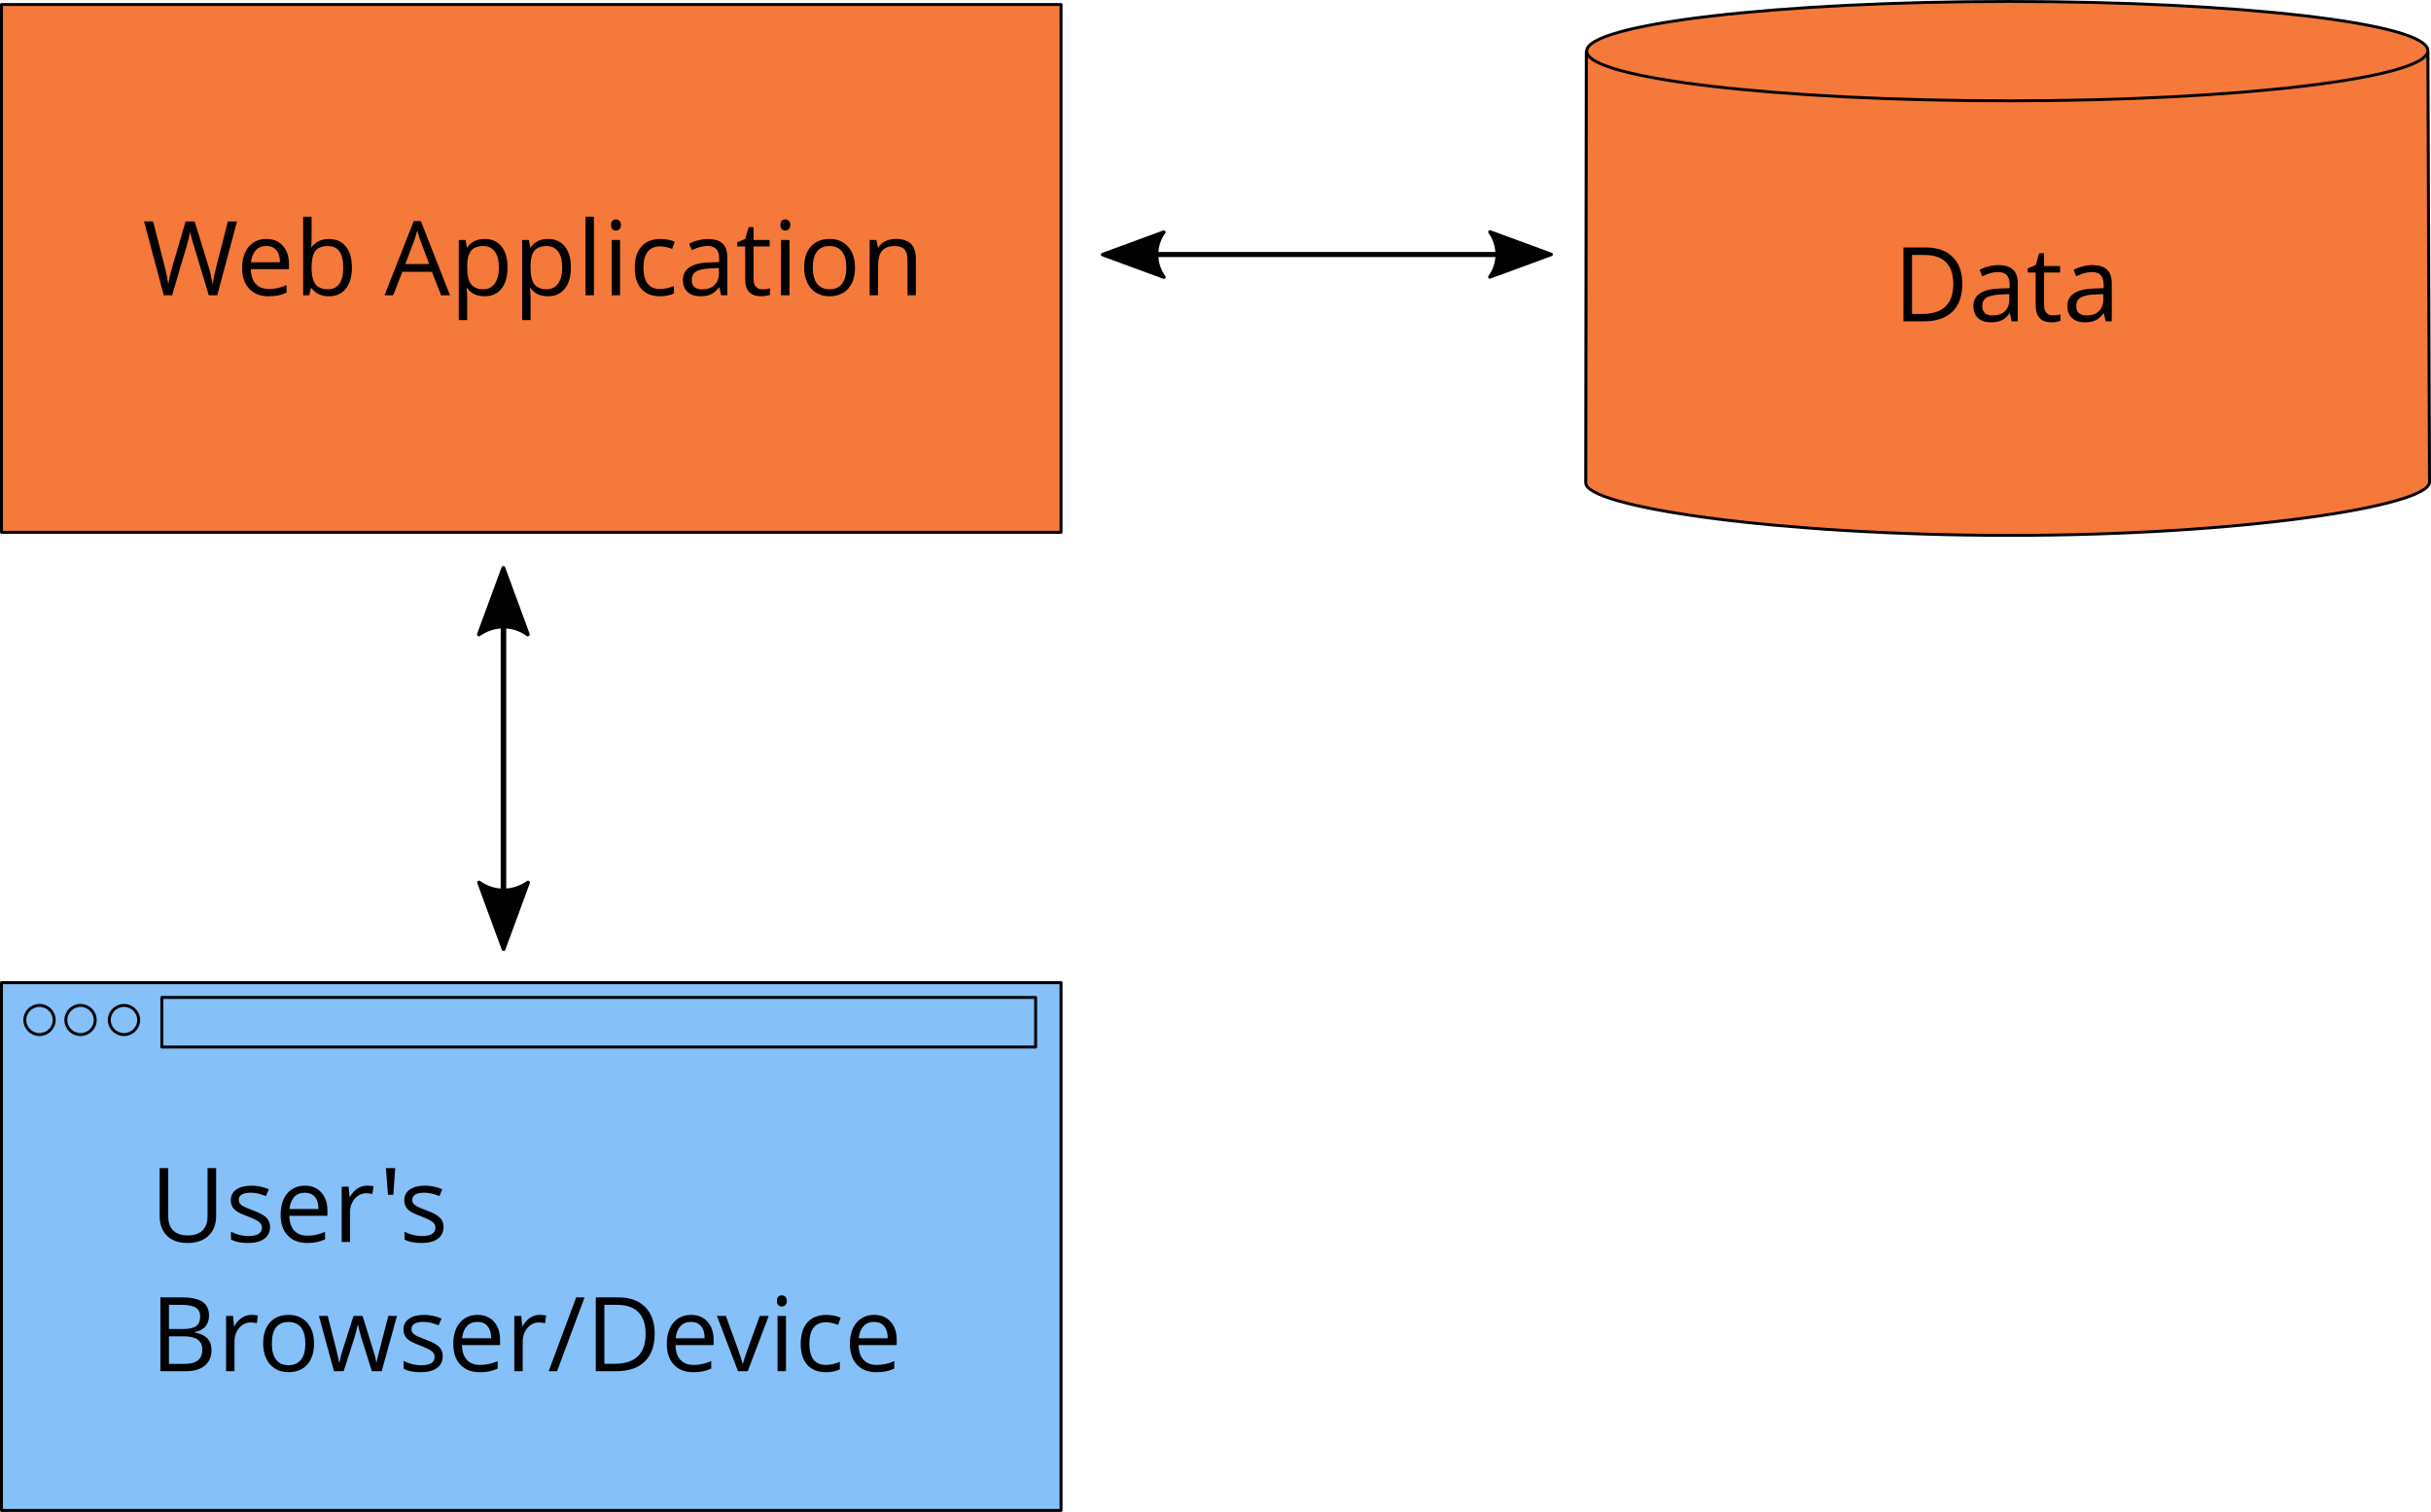
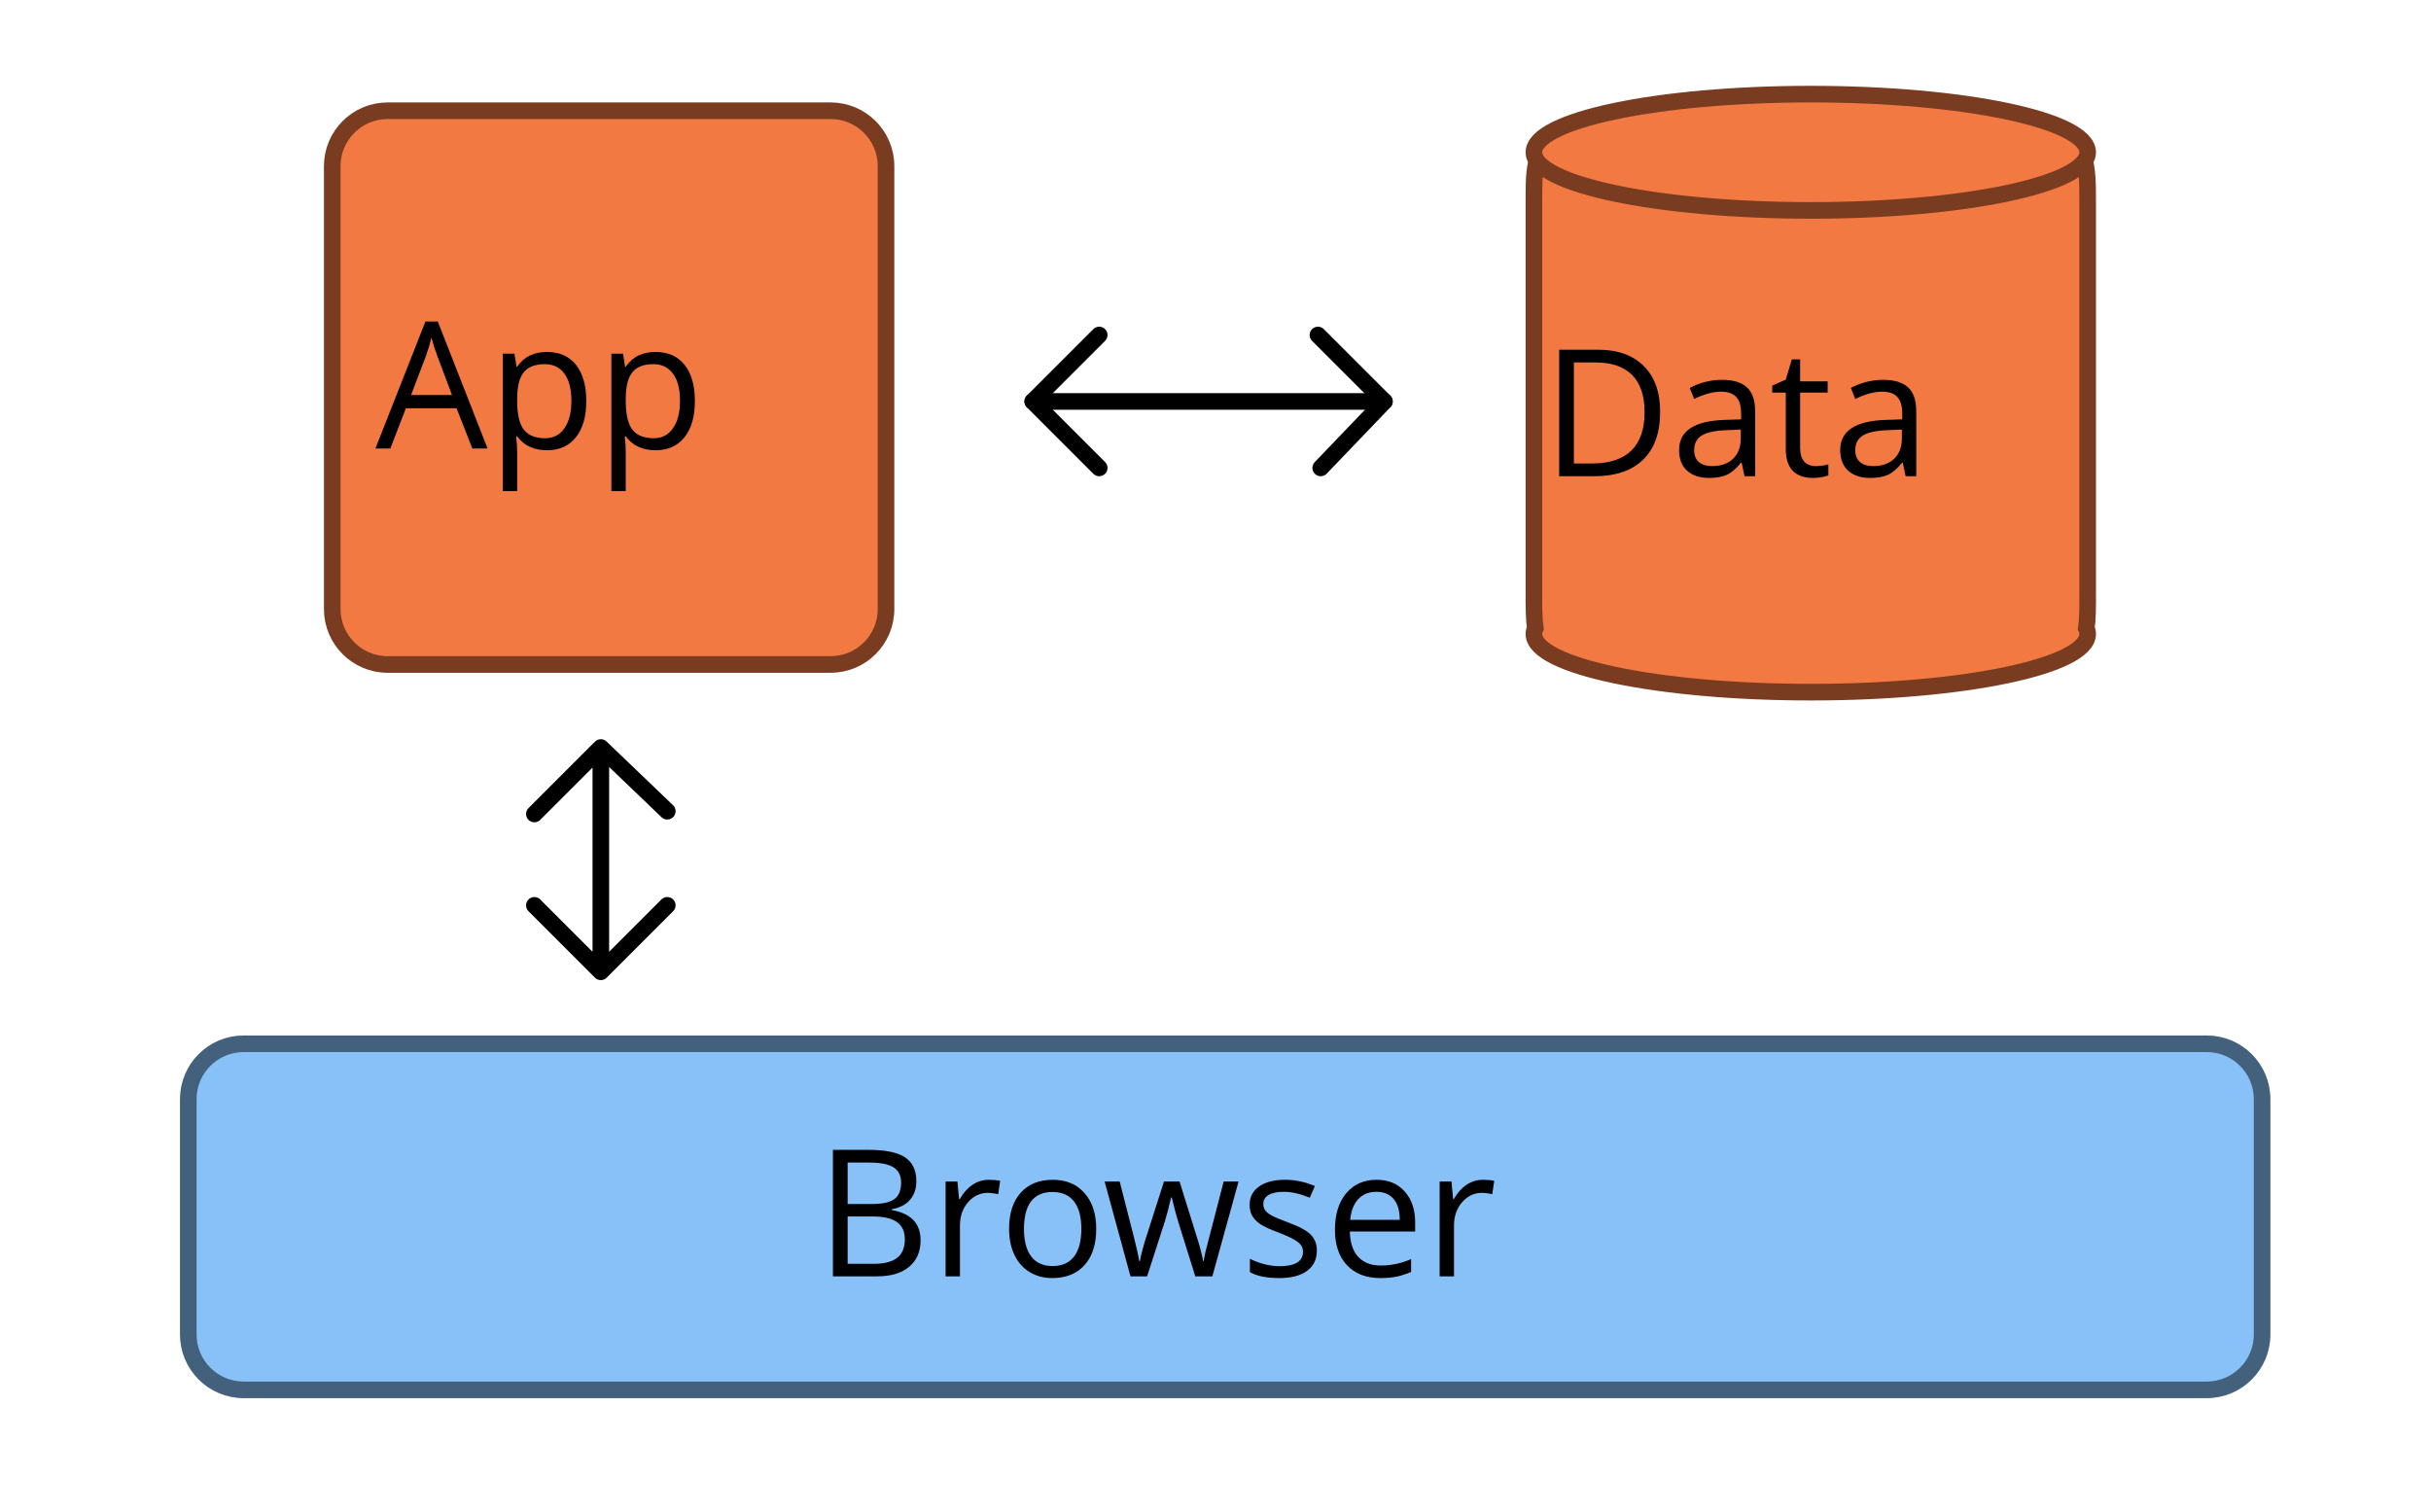
- <svg xmlns="http://www.w3.org/2000/svg" id="svg2" viewBox="0 0 411.492 255.935" height="72.23mm" width="116.13mm" version="1.1">
-   <style>
-   .developer {fill: #f5793a;}
-   .user {fill: #85c0f9;}
-  </style>
-   <defs id="defs4">
-     <marker id="marker4847" refY="0" refX="0" overflow="visible" orient="auto">
-       <path id="path4849" stroke-linejoin="round" d="m8.719 4.034-10.926-4.018 10.926-4.018c-1.746 2.372-1.735 5.617-6e-7 8.035z" fill-rule="evenodd" transform="matrix(-1.1,0,0,-1.1,-1.1,0)" stroke="#000" stroke-width=".625" />
-     </marker>
-     <marker id="marker4789" refY="0" refX="0" overflow="visible" orient="auto">
-       <path id="path4791" stroke-linejoin="round" d="m8.719 4.034-10.926-4.018 10.926-4.018c-1.746 2.372-1.735 5.617-6e-7 8.035z" fill-rule="evenodd" transform="matrix(1.1,0,0,1.1,1.1,0)" stroke="#000" stroke-width=".625" />
-     </marker>
-     <marker id="Arrow2Lend" refY="0" refX="0" orient="auto" overflow="visible">
-       <path id="path4442" stroke-linejoin="round" d="m8.719 4.034-10.926-4.018 10.926-4.018c-1.746 2.372-1.735 5.617-6e-7 8.035z" fill-rule="evenodd" transform="matrix(-1.1,0,0,-1.1,-1.1,0)" stroke="#000" stroke-width=".625" />
-     </marker>
-     <marker id="marker4697" refY="0" refX="0" orient="auto" overflow="visible">
-       <path id="path4699" stroke-linejoin="round" d="m8.719 4.034-10.926-4.018 10.926-4.018c-1.746 2.372-1.735 5.617-6e-7 8.035z" fill-rule="evenodd" transform="matrix(1.1,0,0,1.1,1.1,0)" stroke="#000" stroke-width=".625" />
-     </marker>
-   </defs>
-   <g id="layer1" transform="translate(-116.81 -86.029)">
-     <path id="path4158-2" class="user" stroke-linejoin="round" d="m140.28 258.69a2.484 2.469 0 0 1 -2.484 2.469 2.484 2.469 0 0 1 -2.484 -2.469 2.484 2.469 0 0 1 2.484 -2.469 2.484 2.469 0 0 1 2.484 2.469zm-7.354 0a2.484 2.469 0 0 1 -2.484 2.469 2.484 2.469 0 0 1 -2.484 -2.469 2.484 2.469 0 0 1 2.484 -2.469 2.484 2.469 0 0 1 2.484 2.469zm-6.945 0a2.484 2.469 0 0 1 -2.484 2.469 2.484 2.469 0 0 1 -2.484 -2.469 2.484 2.469 0 0 1 2.484 -2.469 2.484 2.469 0 0 1 2.484 2.469zm18.229-3.822h147.9v8.4h-147.9zm-27.149-2.5h179.35v89.346h-179.35z" stroke="#000" stroke-linecap="round" stroke-width=".5" />
-     <rect id="rect4136-6" class="developer" stroke-linejoin="round" height="89.346" width="179.35" stroke="#000" stroke-linecap="round" y="86.791" x="117.06" stroke-width=".5" />
-     <g id="g4325" transform="matrix(.6699 0 0 .64772 373.92 -202.54)" stroke-width=".759">
-       <path id="path1934" class="developer" stroke-linejoin="round" d="m229.66 458.75c0 7.166-47.748 13.111-105.8 13.111-58.056 0-106.75-5.816-106.75-12.982 0-7.166 48.693-12.982 106.75-12.982 58.056 0 105.8 5.687 105.8 12.853zm0.008-0.025 0.41 112.77c0 6.303-47.5 13.936-106.03 13.936-58.527 0-107.17-7.423-107.17-13.726l0.151-112.85" stroke="#000" stroke-width=".759" />
-     </g>
-     <text id="text4367" style="word-spacing:0px;letter-spacing:0px" xml:space="preserve" font-size="40px" line-height="125%" y="136.01" x="140.96" font-family="Sans" fill="#000000">
-       <tspan id="tspan4369" font-size="17.5px" y="136.01" x="140.96" font-family="'Open Sans'">Web Application</tspan>
-     </text>
-     <text id="text4367-4" style="word-spacing:0px;letter-spacing:0px" xml:space="preserve" font-size="40px" line-height="125%" y="140.424" x="437.285" font-family="Sans" fill="#000000">
-       <tspan id="tspan4389" font-size="17.5px" y="140.424" x="437.285" font-family="'Open Sans'">Data</tspan>
-     </text>
-     <text id="text4367-40" style="word-spacing:0px;letter-spacing:0px" xml:space="preserve" font-size="17.5px" line-height="125%" y="296.264" x="142.237" font-family="'Open Sans'" fill="#000000">
-       <tspan id="tspan4369-5" y="296.264" x="142.237">User's</tspan>
-       <tspan id="tspan6317" y="318.139" x="142.237">Browser/Device</tspan>
-     </text>
-     <path id="path4415" marker-end="url(#Arrow2Lend)" d="m304.6 129.11h73.618" marker-start="url(#marker4697)" stroke="#000" stroke-width=".862px" fill="none" />
-     <path id="path4781" marker-end="url(#marker4847)" d="m202.03 183.41v62.03" marker-start="url(#marker4789)" stroke="#000" stroke-width=".937px" fill="none" />
-   </g>
+ <svg xmlns="http://www.w3.org/2000/svg" version="1.1" width="439" height="273" xml:space="preserve" id="canvas5">
+   <rect id="canvas5-rectangle" stroke="rgb(122, 60, 33)" stroke-width="3" fill="rgb(243, 121, 67)" x="60" y="20" width="100" height="100" rx="10" />
+   <text fill="rgb(0, 0, 0)" font-family="'Open Sans', sans-serif" font-size="32" x="80.66" y="20" text-anchor="middle">
+     <tspan x="110" y="81">App</tspan>
+   </text>
+   <path id="canvas5-bezier2" stroke="rgb(122, 60, 33)" stroke-width="3" stroke-miterlimit="10" fill="rgb(243, 121, 67)" d="M 370.3,22.65 L 370.69,22.75 C 373.27,23.69 375.31,25.73 376.25,28.31 377,30.68 377,32.88 377,37.29 L 377,106.71 C 377,109.84 377,111.86 376.76,113.48 376.92,113.81 377,114.15 377,114.5 377,120.3 354.61,125 327,125 299.39,125 277,120.3 277,114.5 277,114.15 277.08,113.8 277.25,113.45 277,111.74 277,109.75 277,106.71 L 277,37.29 C 277,32.88 277,30.68 277.65,28.7 L 277.75,28.31 C 278.69,25.73 280.73,23.69 283.31,22.75 285.68,22 287.88,22 292.29,22 L 361.71,22 C 366.12,22 368.32,22 370.3,22.65 Z M 370.3,22.65" />
+   <ellipse id="canvas5-oval" stroke="rgb(122, 60, 33)" stroke-width="3" fill="rgb(243, 121, 67)" cx="327" cy="27.5" rx="50" ry="10.5" />
+   <text fill="rgb(0, 0, 0)" font-family="'Open Sans', sans-serif" font-size="32" x="292.51" y="25" text-anchor="middle">
+     <tspan x="326" y="86">Data</tspan>
+   </text>
+   <path id="canvas5-bezier" stroke="rgb(0, 0, 0)" stroke-width="3" stroke-linecap="round" stroke-linejoin="round" stroke-miterlimit="10" fill="none" d="M 187.5,72.5 L 248.5,72.5" />
+   <path id="canvas5-bezier3" stroke="rgb(0, 0, 0)" stroke-width="3" stroke-linecap="round" stroke-linejoin="round" stroke-miterlimit="10" fill="none" d="M 186.5,72.5 L 198.5,60.5" />
+   <path id="canvas5-bezier4" stroke="rgb(0, 0, 0)" stroke-width="3" stroke-linecap="round" stroke-linejoin="round" stroke-miterlimit="10" fill="none" d="M 186.5,72.5 L 198.5,84.5" />
+   <path id="canvas5-bezier5" stroke="rgb(0, 0, 0)" stroke-width="3" stroke-linecap="round" stroke-linejoin="round" stroke-miterlimit="10" fill="none" d="M 0,12 L 12,-0" transform="translate(238, 72.5) rotate(-90)" />
+   <path id="canvas5-bezier6" stroke="rgb(0, 0, 0)" stroke-width="3" stroke-linecap="round" stroke-linejoin="round" stroke-miterlimit="10" fill="none" d="M -1,-0.5 L 11,11" transform="translate(239, 83.5) rotate(-90)" />
+   <rect id="canvas5-rectangle3" stroke="rgb(67, 97, 124)" stroke-width="3" fill="rgb(135, 193, 247)" x="34" y="188.5" width="374.5" height="62.5" rx="10" />
+   <text fill="rgb(0, 0, 0)" font-family="'Open Sans', sans-serif" font-size="32" x="162.02" y="188.5" text-anchor="middle">
+     <tspan x="221.25" y="230.5">Browser</tspan>
+   </text>
+   <path id="canvas5-bezier12" stroke="rgb(0, 0, 0)" stroke-width="3" stroke-linecap="round" stroke-linejoin="round" stroke-miterlimit="10" fill="none" d="M 1,12 L 39,12 M 0,12 L 12,-0 M 0,12 L 12,24 M 40.5,12 L 28.5,-0 M 29,24 L 40.5,12" transform="translate(96.5, 175.5) rotate(-90)" />
</svg>
